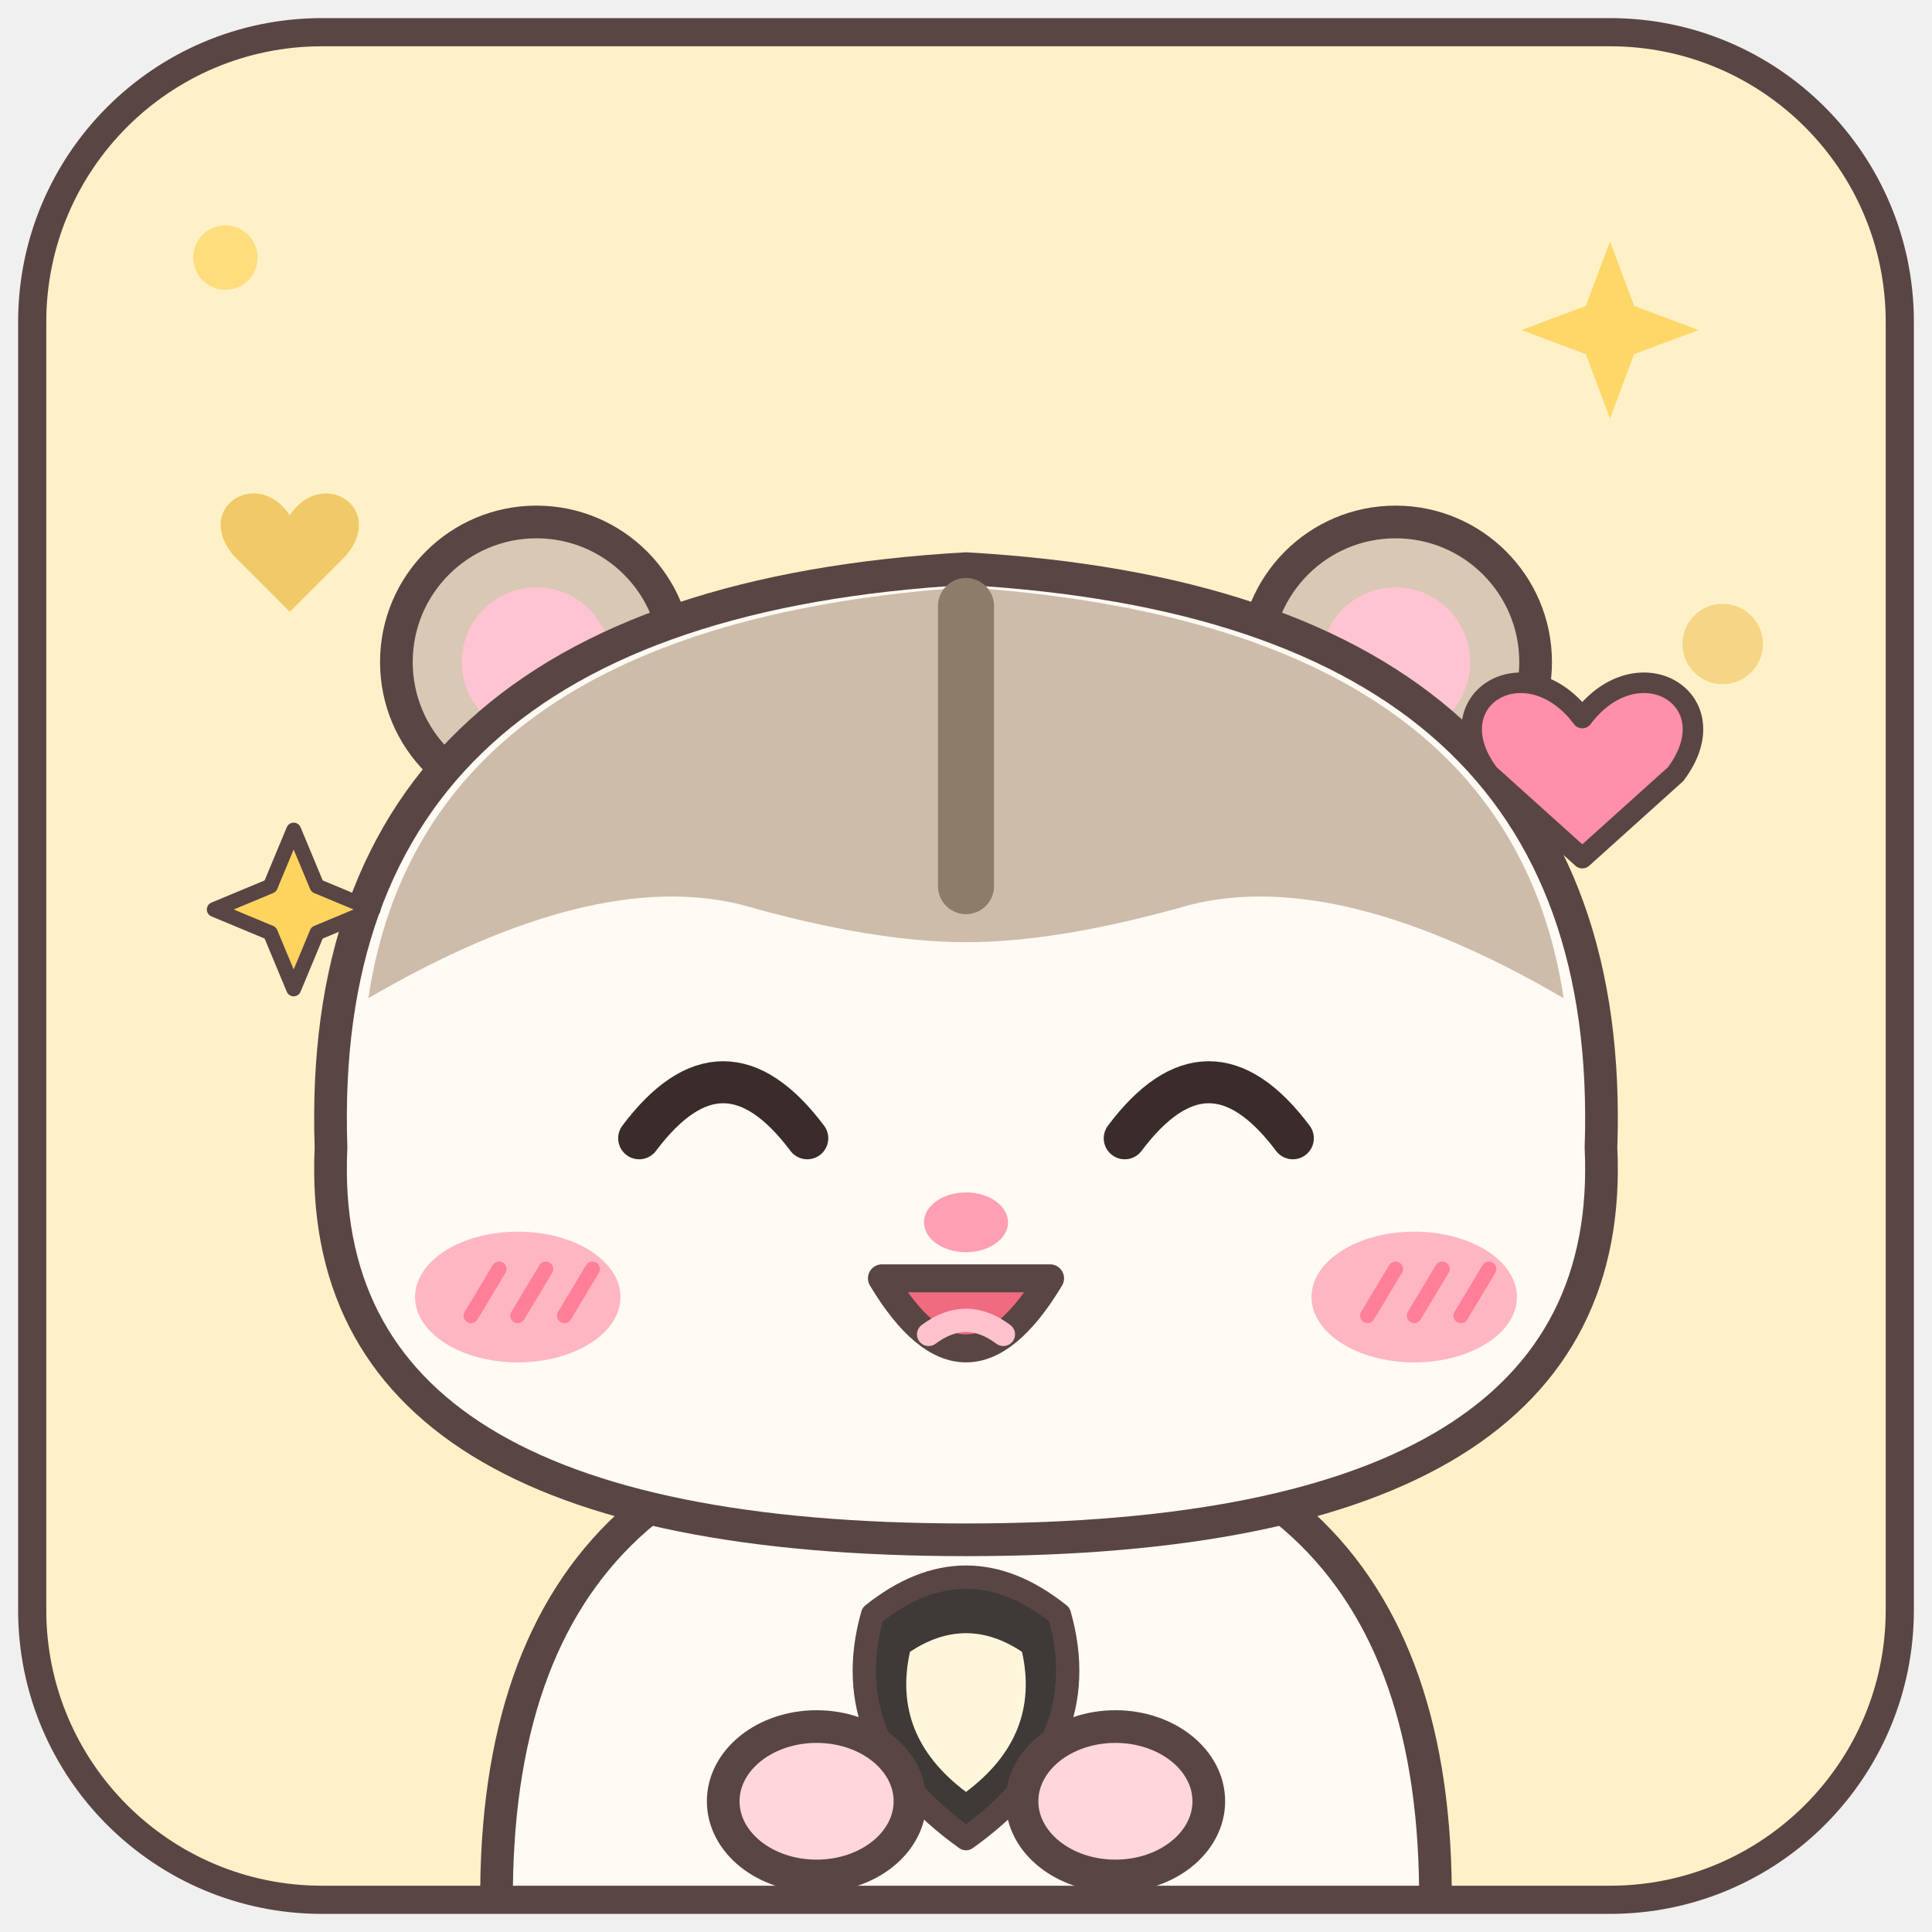
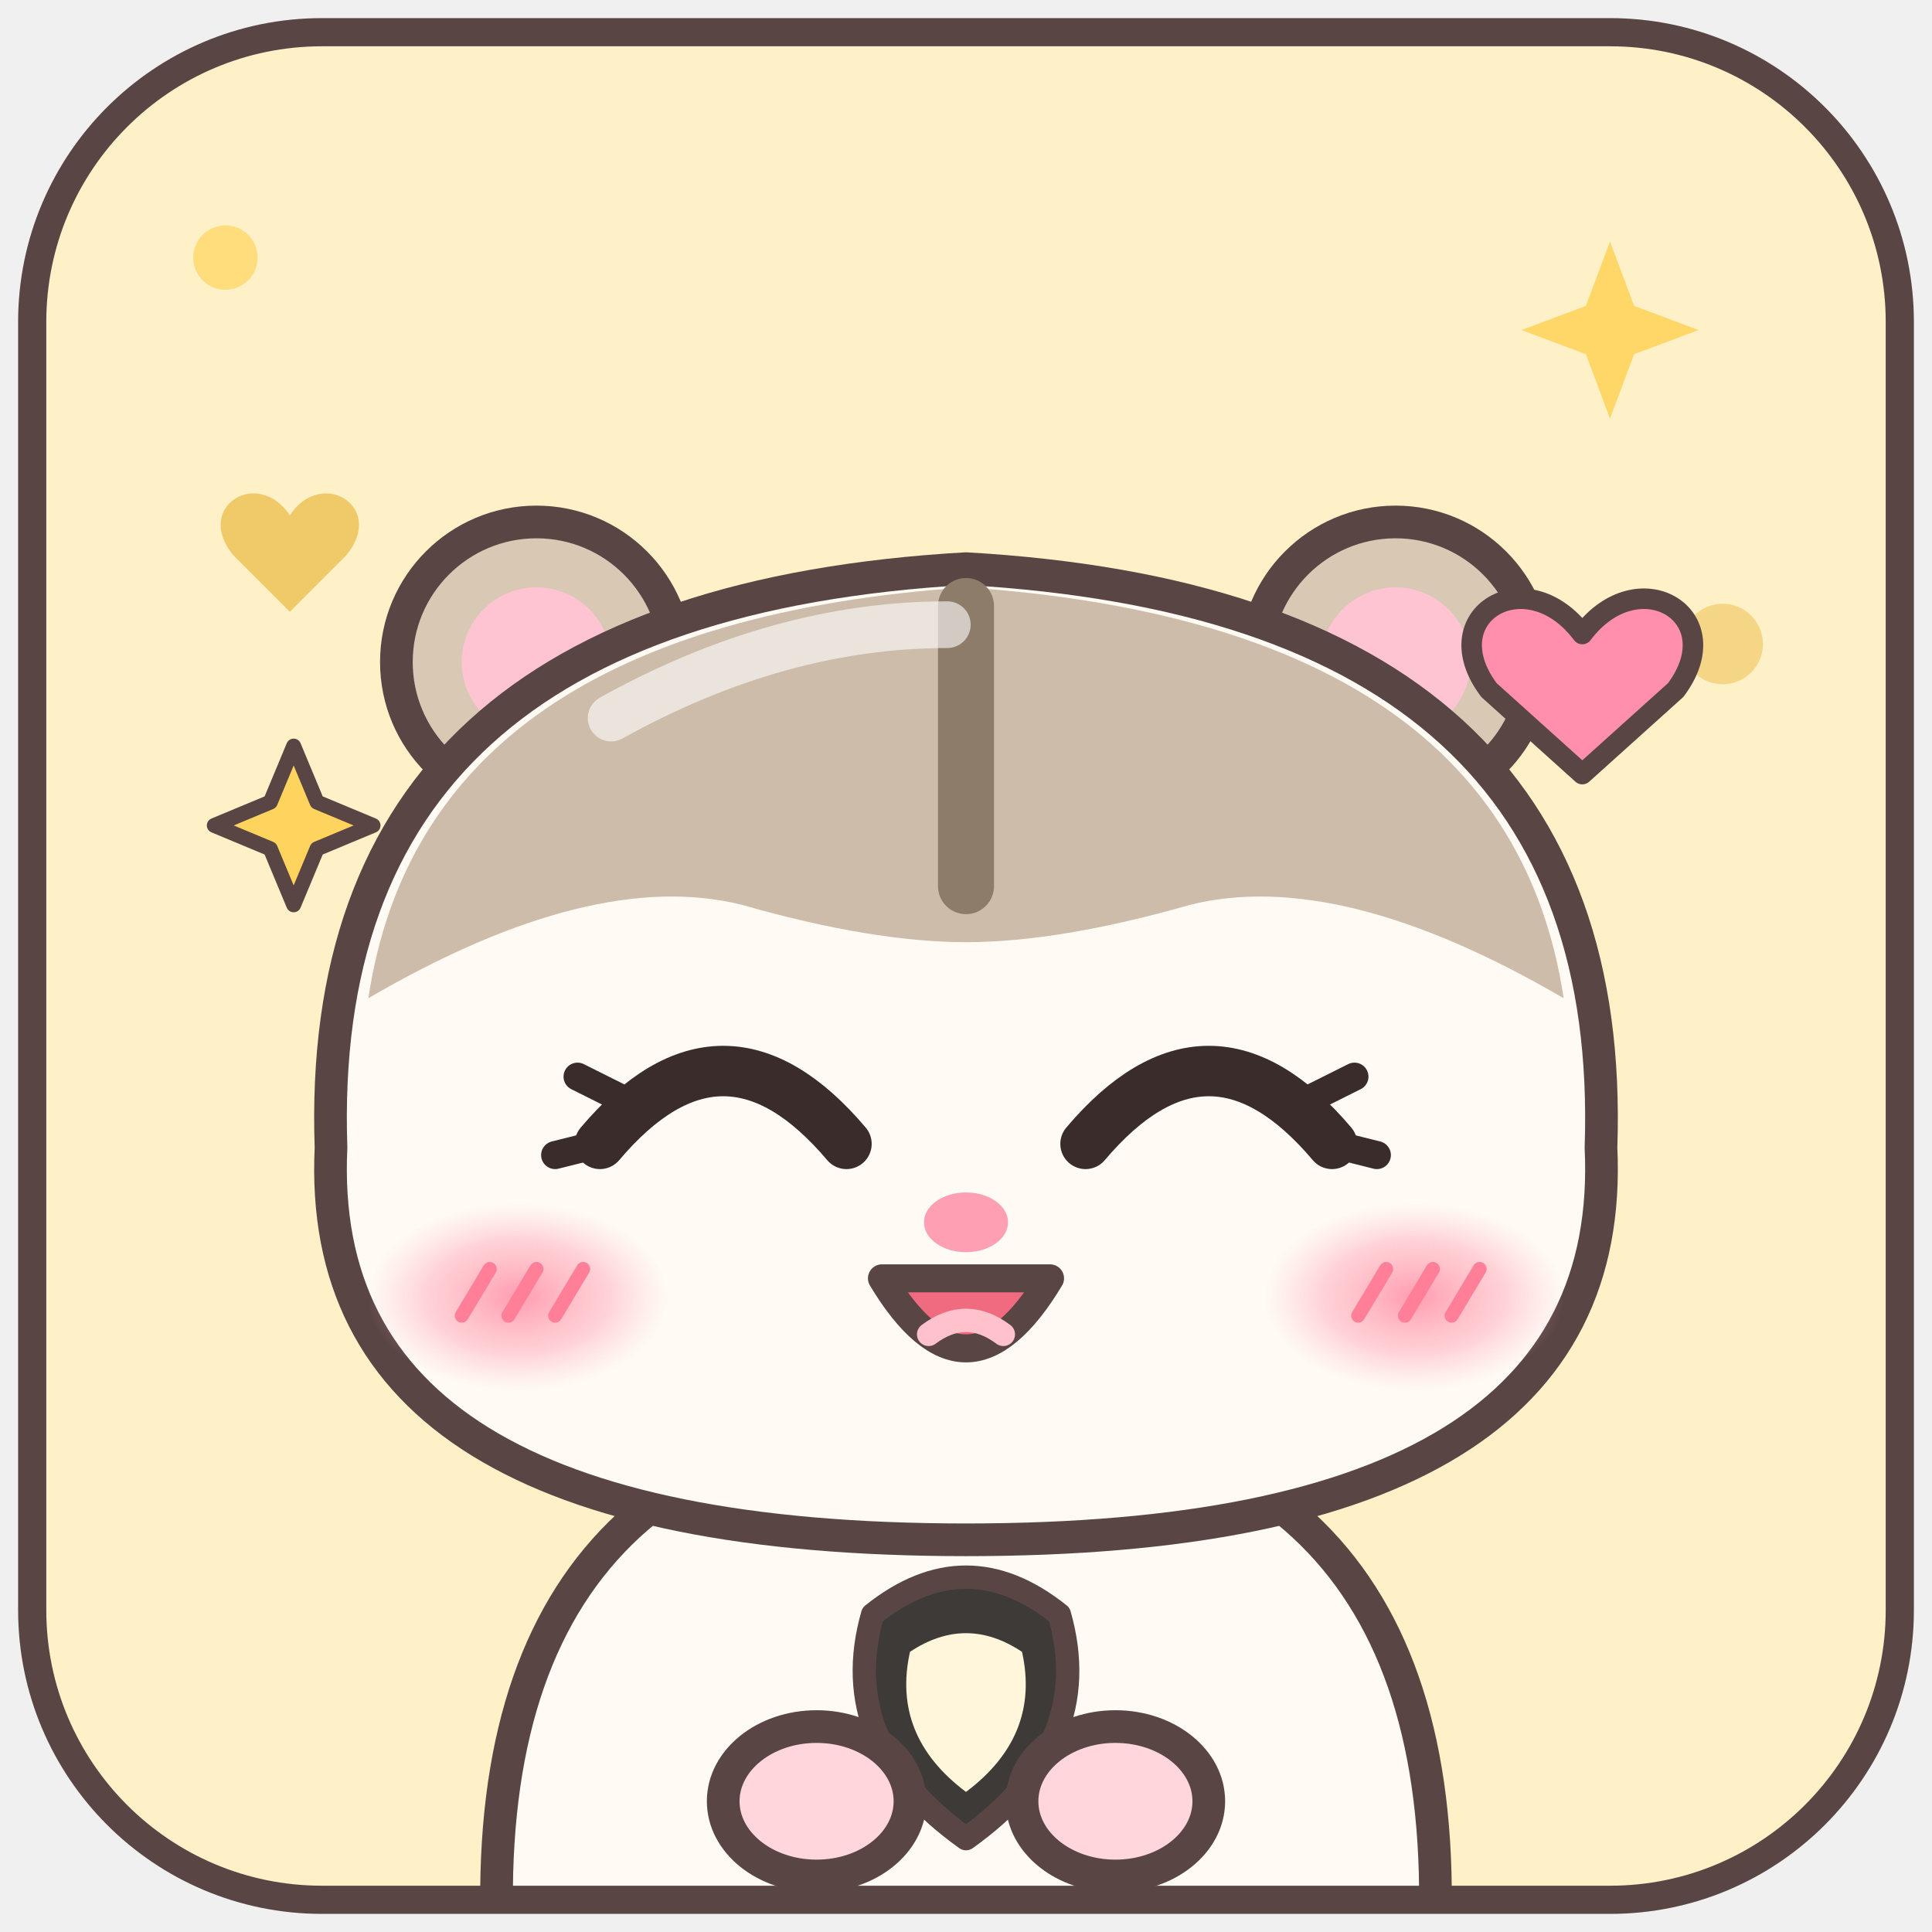
<svg xmlns="http://www.w3.org/2000/svg" viewBox="0 0 240 240" role="img" aria-label="ジャンガリアンハムスター">
  <defs>
    <clipPath id="frame">
      <rect x="4" y="4" width="232" height="232" rx="36" />
    </clipPath>
  </defs>
  <rect x="4" y="4" width="232" height="232" rx="36" fill="#fff1c7" />
  <path d="M200 30 l3 8 8 3 -8 3 -3 8 -3 -8 -8 -3 8 -3z" fill="#ffd45e" opacity="0.9" />
  <path d="M36 64 c-4 -6 -12 -1 -7 5 l7 7 7 -7 c5 -6 -3 -11 -7 -5z" fill="#e2a40c" opacity="0.5" />
  <circle cx="214" cy="80" r="5" fill="#e2a40c" opacity="0.35" />
  <circle cx="28" cy="32" r="4" fill="#ffd45e" opacity="0.7" />
  <g clip-path="url(#frame)">
    <svg x="4" y="8" width="232" height="232" viewBox="0 0 200 200">
+       <defs>
+         <linearGradient id="hamster-iris" x1="0" y1="0" x2="0" y2="1">
+           <stop offset="0" stop-color="#4a1e2a" />
+           <stop offset="0.5" stop-color="#b8506a" />
+           <stop offset="1" stop-color="#ffb0c0" />
+         </linearGradient>
+         <radialGradient id="hamster-blush">
+           <stop offset="0" stop-color="#ff7d9a" stop-opacity="0.75" />
+           <stop offset="0.6" stop-color="#ff9fb4" stop-opacity="0.45" />
+           <stop offset="1" stop-color="#ffb3c4" stop-opacity="0" />
+         </radialGradient>
+       </defs>
      <path d="M50 204 Q46 146 100 144 Q154 146 150 204 Z" fill="#fffaf3" stroke="#5a4545" stroke-width="3.5" stroke-linejoin="round" stroke-linecap="round" />
      <g transform="translate(0 16)">
        <path d="M90 150 q10 -8 20 0 q4 14 -10 24 q-14 -10 -10 -24z" fill="#3d3a38" stroke="#5a4545" stroke-width="2.5" stroke-linejoin="round" stroke-linecap="round" />
        <path d="M94 154 q6 -4 12 0 q2 9 -6 15 q-8 -6 -6 -15z" fill="#fff6dc" />
      </g>
      <ellipse cx="84" cy="186" rx="10" ry="8" fill="#ffd6dc" stroke="#5a4545" stroke-width="3.5" stroke-linejoin="round" stroke-linecap="round" />
      <ellipse cx="116" cy="186" rx="10" ry="8" fill="#ffd6dc" stroke="#5a4545" stroke-width="3.5" stroke-linejoin="round" stroke-linecap="round" />
+       <ellipse cx="100" cy="152" rx="40" ry="7" fill="#3b2c2c" opacity="0.13" />
      <circle cx="54" cy="64" r="15" fill="#d9c8b4" stroke="#5a4545" stroke-width="3.5" stroke-linejoin="round" stroke-linecap="round" />
      <circle cx="146" cy="64" r="15" fill="#d9c8b4" stroke="#5a4545" stroke-width="3.5" stroke-linejoin="round" stroke-linecap="round" />
      <circle cx="54" cy="64" r="8" fill="#ffc4d2" />
      <circle cx="146" cy="64" r="8" fill="#ffc4d2" />
      <path d="M32 116 Q30 58 100 54 Q170 58 168 116 Q170 158 100 158 Q30 158 32 116 Z" fill="#fffaf3" stroke="#5a4545" stroke-width="3.5" stroke-linejoin="round" stroke-linecap="round" />
      <path d="M36 100 Q42 60 100 56 Q158 60 164 100 Q140 86 124 90 Q110 94 100 94 Q90 94 76 90 Q60 86 36 100 Z" fill="#cdbcaa" />
      <path d="M100 58 V88" stroke="#8e7c6a" stroke-width="6" stroke-linecap="round" />
      <ellipse cx="100" cy="124" rx="4.5" ry="3.2" fill="#ff9fb4" />
-       <ellipse cx="52" cy="132" rx="11" ry="7" fill="#ffaabb" opacity="0.85" />
-       <path d="M47 134 l3 -5 M52 134 l3 -5 M57 134 l3 -5" stroke="#ff7f99" stroke-width="1.6" stroke-linecap="round" />
-       <ellipse cx="148" cy="132" rx="11" ry="7" fill="#ffaabb" opacity="0.85" />
-       <path d="M143 134 l3 -5 M148 134 l3 -5 M153 134 l3 -5" stroke="#ff7f99" stroke-width="1.6" stroke-linecap="round" />
-       <path d="M65 115 Q74 103 83 115" fill="none" stroke="#3b2c2c" stroke-width="4.5" stroke-linecap="round" stroke-linejoin="round" />
-       <path d="M117 115 Q126 103 135 115" fill="none" stroke="#3b2c2c" stroke-width="4.5" stroke-linecap="round" stroke-linejoin="round" />
+       <path d="M62 70 Q80 60 98 60" fill="none" stroke="#fff" stroke-opacity="0.6" stroke-width="5" stroke-linecap="round" />
+       <ellipse cx="52" cy="132" rx="16" ry="10" fill="url(#hamster-blush)" />
+       <path d="M46 134 l3 -5 M51 134 l3 -5 M56 134 l3 -5" stroke="#ff7f99" stroke-width="1.5" stroke-linecap="round" />
+       <ellipse cx="148" cy="132" rx="16" ry="10" fill="url(#hamster-blush)" />
+       <path d="M142 134 l3 -5 M147 134 l3 -5 M152 134 l3 -5" stroke="#ff7f99" stroke-width="1.5" stroke-linecap="round" />
+       <g transform="translate(74 112) scale(1.2) translate(-74 -112)">
+         <path d="M63 115 Q74 102 85 115" fill="none" stroke="#3b2c2c" stroke-width="4.5" stroke-linecap="round" stroke-linejoin="round" />
+         <path d="M63 115 l-4 1 M65 111 l-4 -2" fill="none" stroke="#3b2c2c" stroke-width="2.5" stroke-linecap="round" stroke-linejoin="round" />
+       </g>
+       <g transform="translate(126 112) scale(1.2) translate(-126 -112)">
+         <path d="M115 115 Q126 102 137 115" fill="none" stroke="#3b2c2c" stroke-width="4.5" stroke-linecap="round" stroke-linejoin="round" />
+         <path d="M137 115 l4 1 M135 111 l4 -2" fill="none" stroke="#3b2c2c" stroke-width="2.5" stroke-linecap="round" stroke-linejoin="round" />
+       </g>
      <path d="M91 130 Q100 145 109 130 Z" fill="#f06a80" stroke="#5a4545" stroke-width="3" stroke-linecap="round" stroke-linejoin="round" />
      <path d="M96 136 Q100 133 104 136" fill="none" stroke="#ffc2cc" stroke-width="2.5" stroke-linecap="round" />
-       <path d="M166 70 c-6 -8 -16 -2 -10 6 l10 9 10 -9 c6 -8 -4 -14 -10 -6z" fill="#ff8fab" stroke="#5a4545" stroke-width="2.2" stroke-linejoin="round" />
-       <path d="M28 82 l2.5 6 6 2.5 -6 2.5 -2.5 6 -2.5 -6 -6 -2.5 6 -2.5z" fill="#ffd45e" stroke="#5a4545" stroke-width="1.6" stroke-linejoin="round" />
+       <path d="M166 61 c-6 -8 -16 -2 -10 6 l10 9 10 -9 c6 -8 -4 -14 -10 -6z" fill="#ff8fab" stroke="#5a4545" stroke-width="2.2" stroke-linejoin="round" />
+       <path d="M28 73 l2.5 6 6 2.5 -6 2.5 -2.5 6 -2.5 -6 -6 -2.5 6 -2.5z" fill="#ffd45e" stroke="#5a4545" stroke-width="1.6" stroke-linejoin="round" />
    </svg>
  </g>
  <rect x="4" y="4" width="232" height="232" rx="36" fill="none" stroke="#5a4545" stroke-width="3.5" stroke-linejoin="round" stroke-linecap="round" />
</svg>
